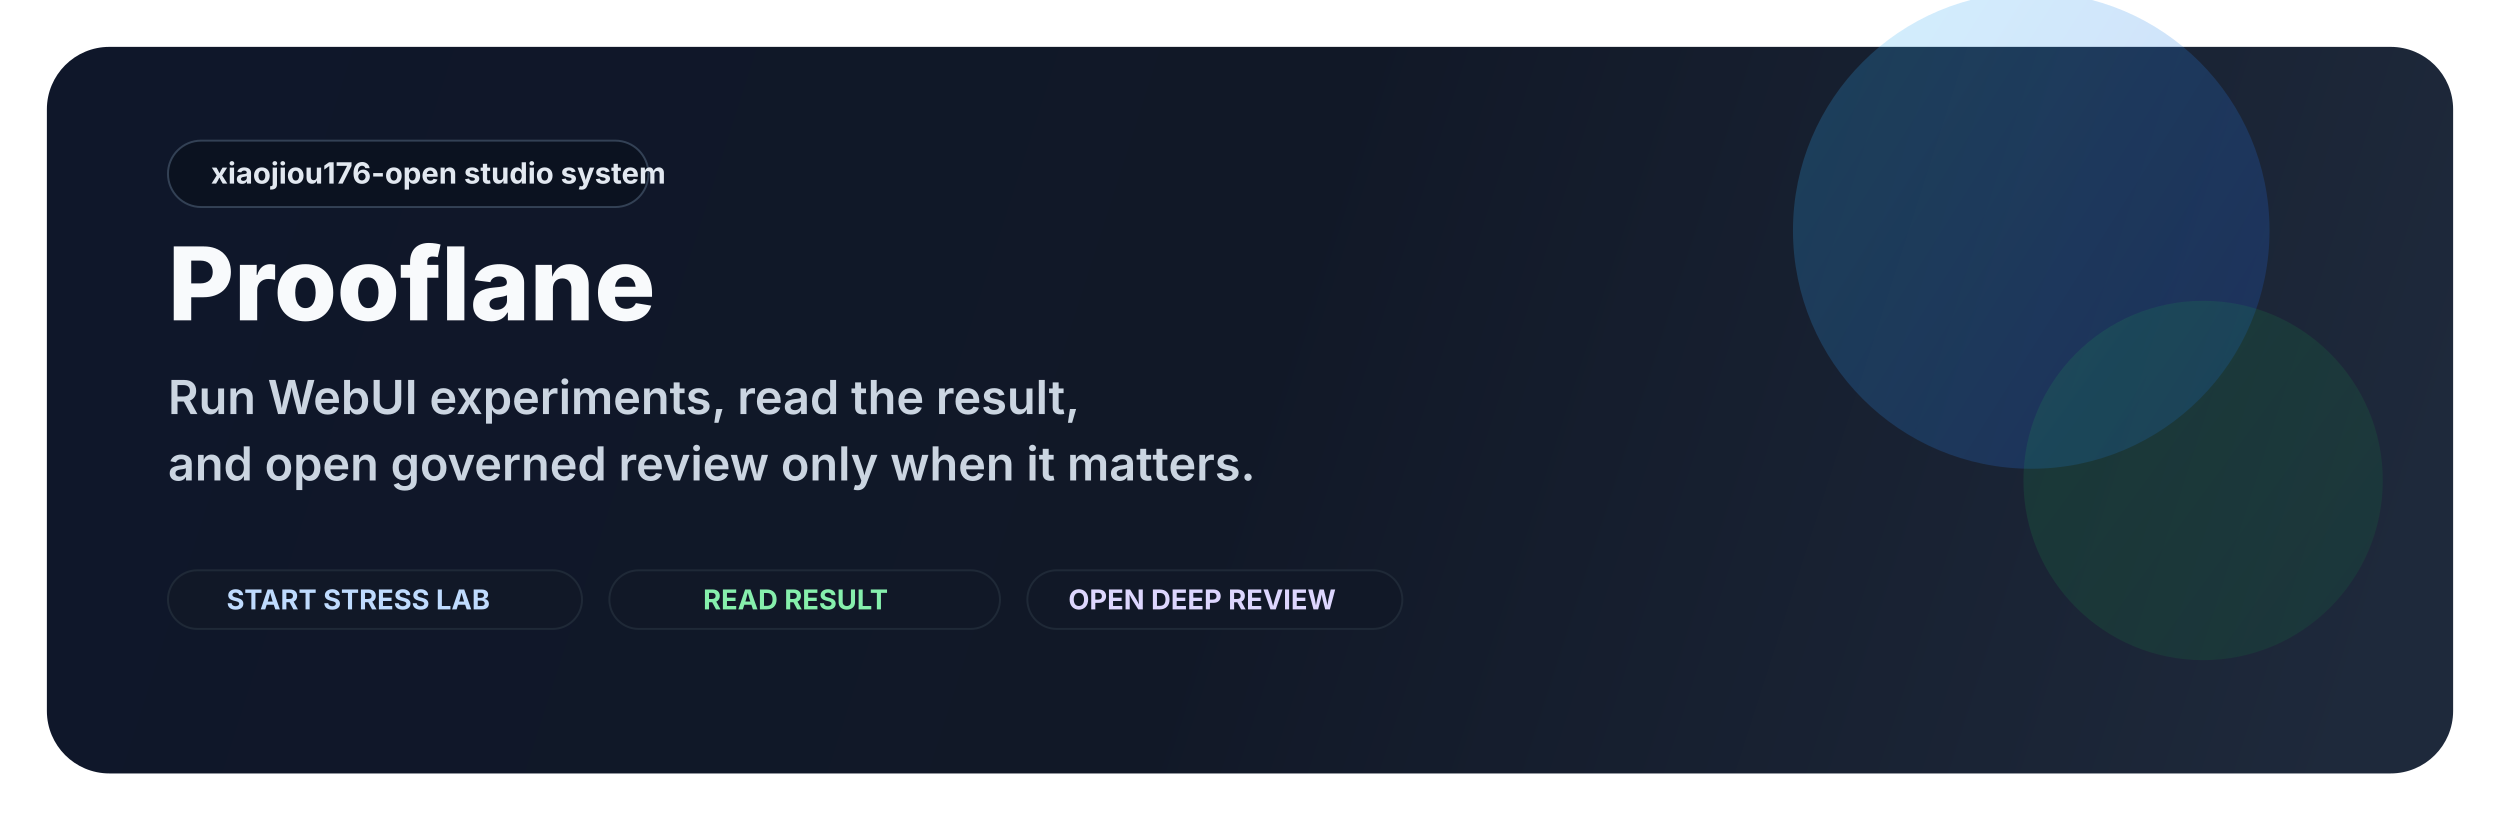
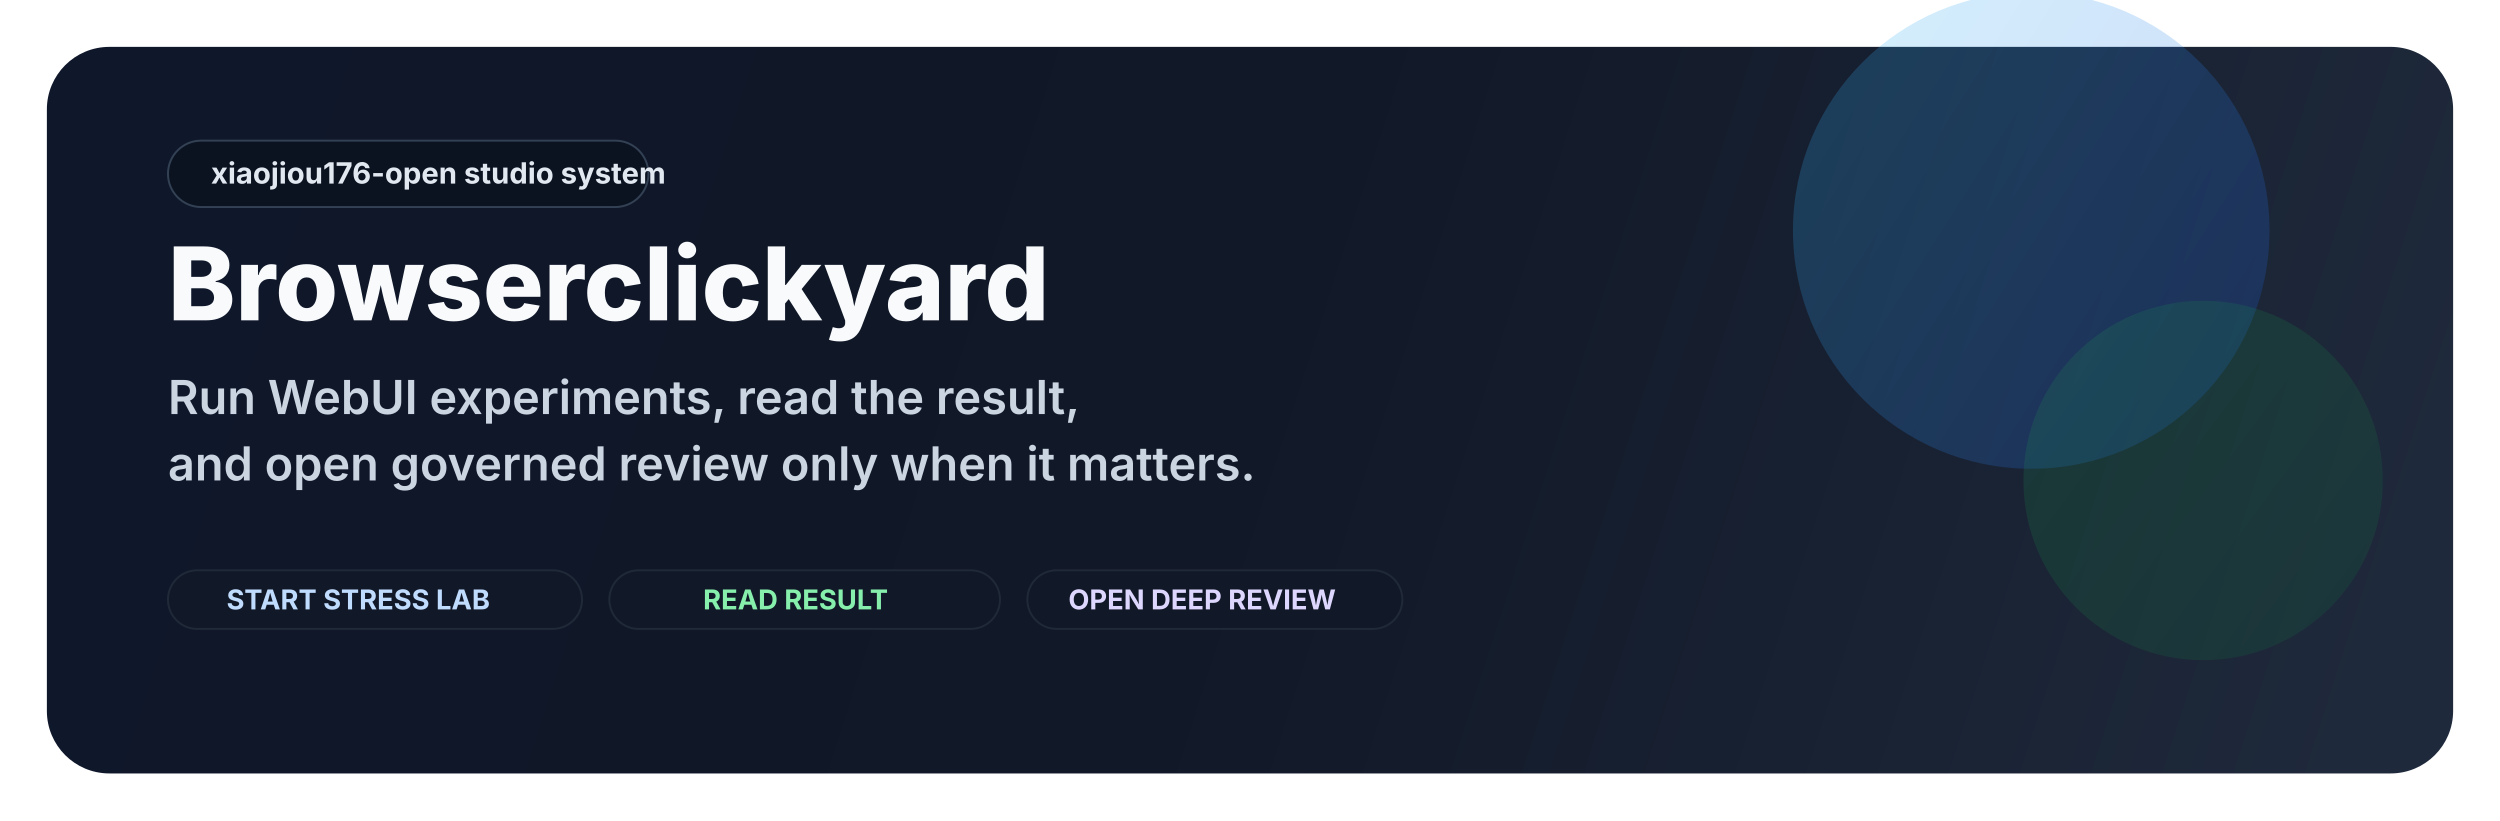
<svg xmlns="http://www.w3.org/2000/svg" width="1280" height="420" viewBox="0 0 1280 420" fill="none" role="img" aria-labelledby="title desc">
  <defs>
    <linearGradient id="bg" x1="76" y1="30" x2="1200" y2="390" gradientUnits="userSpaceOnUse">
      <stop stop-color="#0F172A" />
      <stop offset="0.5" stop-color="#111827" />
      <stop offset="1" stop-color="#1E293B" />
    </linearGradient>
    <linearGradient id="orbA" x1="888" y1="44" x2="1182" y2="230" gradientUnits="userSpaceOnUse">
      <stop stop-color="#38BDF8" />
      <stop offset="1" stop-color="#1D4ED8" />
    </linearGradient>
    <linearGradient id="orbB" x1="930" y1="150" x2="1174" y2="330" gradientUnits="userSpaceOnUse">
      <stop stop-color="#22C55E" />
      <stop offset="1" stop-color="#15803D" />
    </linearGradient>
  </defs>
  <rect x="24" y="24" width="1232" height="372" rx="32" fill="url(#bg)" />
  <circle cx="1040" cy="118" r="122" fill="url(#orbA)" fill-opacity="0.22" />
  <circle cx="1128" cy="246" r="92" fill="url(#orbB)" fill-opacity="0.16" />
  <rect x="86" y="72" width="246" height="34" rx="17" fill="#0B1220" stroke="#334155" />
  <text x="108" y="94" fill="#E2E8F0" font-family="ui-sans-serif, -apple-system, BlinkMacSystemFont, 'Segoe UI', sans-serif" font-size="15" font-weight="700">xiaojiou176-open studio system</text>
-   <text x="86" y="164" fill="#F8FAFC" font-family="ui-sans-serif, -apple-system, BlinkMacSystemFont, 'Segoe UI', sans-serif" font-size="52" font-weight="800">Prooflane</text>
+   <text x="86" y="164" fill="#F8FAFC" font-family="ui-sans-serif, -apple-system, BlinkMacSystemFont, 'Segoe UI', sans-serif" font-size="52" font-weight="800">Browserclickyard</text>
  <text x="86" y="212" fill="#CBD5E1" font-family="ui-sans-serif, -apple-system, BlinkMacSystemFont, 'Segoe UI', sans-serif" font-size="24" font-weight="600">Run WebUI experiments, read the result,</text>
  <text x="86" y="246" fill="#CBD5E1" font-family="ui-sans-serif, -apple-system, BlinkMacSystemFont, 'Segoe UI', sans-serif" font-size="24" font-weight="600">and open governed review only when it matters.</text>
  <rect x="86" y="292" width="212" height="30" rx="15" fill="#111827" stroke="#1F2937" />
  <rect x="312" y="292" width="200" height="30" rx="15" fill="#111827" stroke="#1F2937" />
  <rect x="526" y="292" width="192" height="30" rx="15" fill="#111827" stroke="#1F2937" />
  <text x="116" y="312" fill="#BFDBFE" font-family="ui-sans-serif, -apple-system, BlinkMacSystemFont, 'Segoe UI', sans-serif" font-size="14" font-weight="700">START STRESS LAB</text>
  <text x="360" y="312" fill="#86EFAC" font-family="ui-sans-serif, -apple-system, BlinkMacSystemFont, 'Segoe UI', sans-serif" font-size="14" font-weight="700">READ RESULT</text>
  <text x="547" y="312" fill="#DDD6FE" font-family="ui-sans-serif, -apple-system, BlinkMacSystemFont, 'Segoe UI', sans-serif" font-size="14" font-weight="700">OPEN DEEP REVIEW</text>
</svg>
